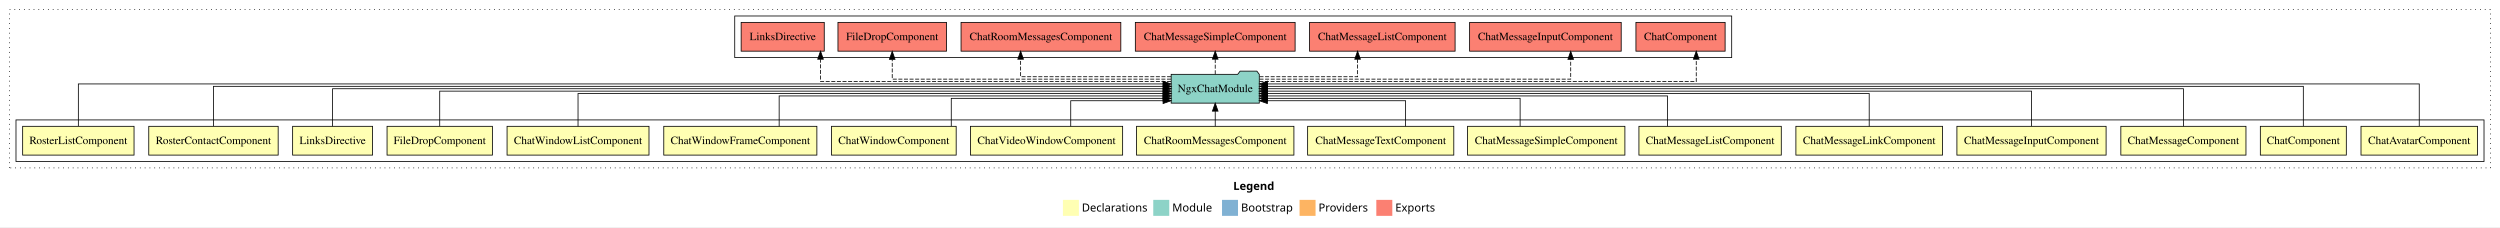
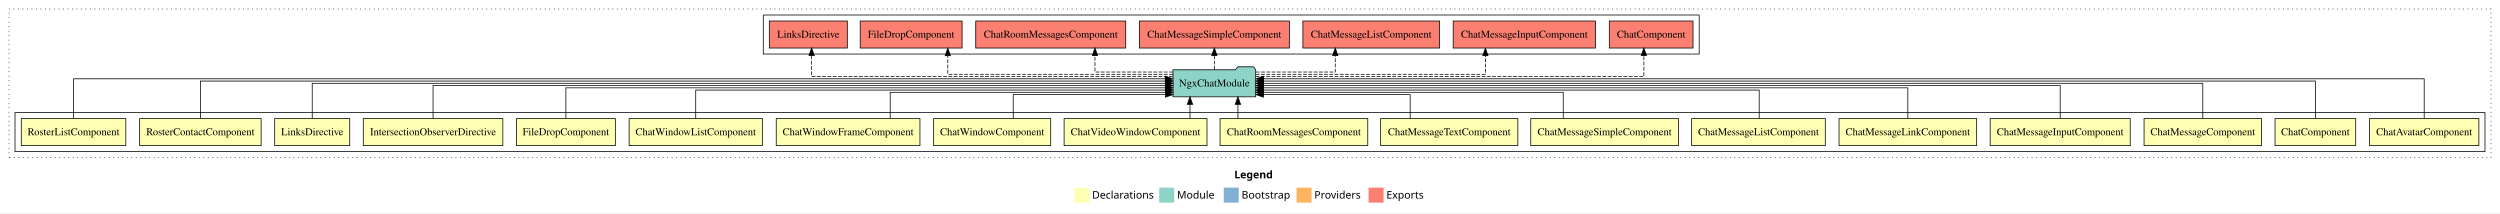
- <svg xmlns="http://www.w3.org/2000/svg" width="3127pt" height="284pt" viewBox="0.00 0.00 3127.00 284.00">
+ <svg xmlns="http://www.w3.org/2000/svg" width="3331pt" height="284pt" viewBox="0.00 0.00 3331.00 284.00">
  <g id="graph0" class="graph" transform="scale(1 1) rotate(0) translate(4 280)">
-     <polygon fill="#ffffff" stroke="transparent" points="-4,4 -4,-280 3123,-280 3123,4 -4,4" />
-     <text text-anchor="start" x="1538.509" y="-42.4" font-family="sans-serif" font-weight="bold" font-size="14.00" fill="#000000">Legend</text>
-     <polygon fill="#ffffb3" stroke="transparent" points="1325.5,-10 1325.5,-30 1345.5,-30 1345.5,-10 1325.5,-10" />
-     <text text-anchor="start" x="1349.129" y="-15.4" font-family="sans-serif" font-size="14.00" fill="#000000">  Declarations</text>
-     <polygon fill="#8dd3c7" stroke="transparent" points="1438.5,-10 1438.5,-30 1458.5,-30 1458.5,-10 1438.5,-10" />
-     <text text-anchor="start" x="1462.225" y="-15.4" font-family="sans-serif" font-size="14.00" fill="#000000">  Module</text>
-     <polygon fill="#80b1d3" stroke="transparent" points="1524.5,-10 1524.5,-30 1544.5,-30 1544.5,-10 1524.5,-10" />
-     <text text-anchor="start" x="1548.281" y="-15.4" font-family="sans-serif" font-size="14.00" fill="#000000">  Bootstrap</text>
-     <polygon fill="#fdb462" stroke="transparent" points="1621.5,-10 1621.5,-30 1641.5,-30 1641.5,-10 1621.5,-10" />
-     <text text-anchor="start" x="1645.173" y="-15.4" font-family="sans-serif" font-size="14.00" fill="#000000">  Providers</text>
-     <polygon fill="#fb8072" stroke="transparent" points="1717.5,-10 1717.5,-30 1737.5,-30 1737.5,-10 1717.5,-10" />
-     <text text-anchor="start" x="1741.226" y="-15.4" font-family="sans-serif" font-size="14.00" fill="#000000">  Exports</text>
+     <polygon fill="#ffffff" stroke="transparent" points="-4,4 -4,-280 3327,-280 3327,4 -4,4" />
+     <text text-anchor="start" x="1640.509" y="-42.4" font-family="sans-serif" font-weight="bold" font-size="14.00" fill="#000000">Legend</text>
+     <polygon fill="#ffffb3" stroke="transparent" points="1427.5,-10 1427.5,-30 1447.5,-30 1447.5,-10 1427.5,-10" />
+     <text text-anchor="start" x="1451.129" y="-15.4" font-family="sans-serif" font-size="14.00" fill="#000000">  Declarations</text>
+     <polygon fill="#8dd3c7" stroke="transparent" points="1540.5,-10 1540.5,-30 1560.5,-30 1560.5,-10 1540.5,-10" />
+     <text text-anchor="start" x="1564.225" y="-15.4" font-family="sans-serif" font-size="14.00" fill="#000000">  Module</text>
+     <polygon fill="#80b1d3" stroke="transparent" points="1626.5,-10 1626.5,-30 1646.5,-30 1646.5,-10 1626.5,-10" />
+     <text text-anchor="start" x="1650.281" y="-15.4" font-family="sans-serif" font-size="14.00" fill="#000000">  Bootstrap</text>
+     <polygon fill="#fdb462" stroke="transparent" points="1723.5,-10 1723.5,-30 1743.5,-30 1743.5,-10 1723.5,-10" />
+     <text text-anchor="start" x="1747.173" y="-15.4" font-family="sans-serif" font-size="14.00" fill="#000000">  Providers</text>
+     <polygon fill="#fb8072" stroke="transparent" points="1819.5,-10 1819.5,-30 1839.5,-30 1839.5,-10 1819.5,-10" />
+     <text text-anchor="start" x="1843.226" y="-15.4" font-family="sans-serif" font-size="14.00" fill="#000000">  Exports</text>
    <g id="clust1" class="cluster">
-       <polygon fill="none" stroke="#000000" stroke-dasharray="1,5" points="8,-70 8,-268 3111,-268 3111,-70 8,-70" />
+       <polygon fill="none" stroke="#000000" stroke-dasharray="1,5" points="8,-70 8,-268 3315,-268 3315,-70 8,-70" />
    </g>
    <g id="clust2" class="cluster">
-       <polygon fill="none" stroke="#000000" points="16,-78 16,-130 3103,-130 3103,-78 16,-78" />
-     </g>
-     <g id="clust21" class="cluster">
-       <polygon fill="none" stroke="#000000" points="915,-208 915,-260 2162,-260 2162,-208 915,-208" />
+       <polygon fill="none" stroke="#000000" points="16,-78 16,-130 3307,-130 3307,-78 16,-78" />
+     </g>
+     <g id="clust22" class="cluster">
+       <polygon fill="none" stroke="#000000" points="1013,-208 1013,-260 2260,-260 2260,-208 1013,-208" />
    </g>
    <g id="node1" class="node">
-       <polygon fill="#ffffb3" stroke="#000000" points="3094.861,-122 2949.139,-122 2949.139,-86 3094.861,-86 3094.861,-122" />
-       <text text-anchor="middle" x="3022" y="-99.8" font-family="Times,serif" font-size="14.00" fill="#000000">ChatAvatarComponent</text>
-     </g>
-     <g id="node18" class="node">
-       <polygon fill="#8dd3c7" stroke="#000000" points="1571.098,-187 1568.098,-191 1547.098,-191 1544.098,-187 1460.902,-187 1460.902,-151 1571.098,-151 1571.098,-187" />
-       <text text-anchor="middle" x="1516" y="-164.8" font-family="Times,serif" font-size="14.00" fill="#000000">NgxChatModule</text>
+       <polygon fill="#ffffb3" stroke="#000000" points="3298.861,-122 3153.139,-122 3153.139,-86 3298.861,-86 3298.861,-122" />
+       <text text-anchor="middle" x="3226" y="-99.8" font-family="Times,serif" font-size="14.00" fill="#000000">ChatAvatarComponent</text>
+     </g>
+     <g id="node19" class="node">
+       <polygon fill="#8dd3c7" stroke="#000000" points="1669.098,-187 1666.098,-191 1645.098,-191 1642.098,-187 1558.902,-187 1558.902,-151 1669.098,-151 1669.098,-187" />
+       <text text-anchor="middle" x="1614" y="-164.8" font-family="Times,serif" font-size="14.00" fill="#000000">NgxChatModule</text>
    </g>
    <g id="edge1" class="edge">
-       <path fill="none" stroke="#000000" d="M3022,-122.284C3022,-143.321 3022,-175 3022,-175 3022,-175 1581.385,-175 1581.385,-175" />
-       <polygon fill="#000000" stroke="#000000" points="1581.385,-171.5 1571.385,-175 1581.385,-178.5 1581.385,-171.5" />
+       <path fill="none" stroke="#000000" d="M3226,-122.284C3226,-143.321 3226,-175 3226,-175 3226,-175 1679.489,-175 1679.489,-175" />
+       <polygon fill="#000000" stroke="#000000" points="1679.489,-171.5 1669.489,-175 1679.489,-178.5 1679.489,-171.5" />
    </g>
    <g id="node2" class="node">
-       <polygon fill="#ffffb3" stroke="#000000" points="2930.774,-122 2823.226,-122 2823.226,-86 2930.774,-86 2930.774,-122" />
-       <text text-anchor="middle" x="2877" y="-99.8" font-family="Times,serif" font-size="14.00" fill="#000000">ChatComponent</text>
+       <polygon fill="#ffffb3" stroke="#000000" points="3134.774,-122 3027.226,-122 3027.226,-86 3134.774,-86 3134.774,-122" />
+       <text text-anchor="middle" x="3081" y="-99.8" font-family="Times,serif" font-size="14.00" fill="#000000">ChatComponent</text>
    </g>
    <g id="edge2" class="edge">
-       <path fill="none" stroke="#000000" d="M2877,-122.223C2877,-142.365 2877,-172 2877,-172 2877,-172 1581.464,-172 1581.464,-172" />
-       <polygon fill="#000000" stroke="#000000" points="1581.464,-168.5 1571.464,-172 1581.464,-175.5 1581.464,-168.5" />
+       <path fill="none" stroke="#000000" d="M3081,-122.223C3081,-142.365 3081,-172 3081,-172 3081,-172 1679.273,-172 1679.273,-172" />
+       <polygon fill="#000000" stroke="#000000" points="1679.273,-168.5 1669.273,-172 1679.273,-175.5 1679.273,-168.5" />
    </g>
    <g id="node3" class="node">
-       <polygon fill="#ffffb3" stroke="#000000" points="2805.252,-122 2648.748,-122 2648.748,-86 2805.252,-86 2805.252,-122" />
-       <text text-anchor="middle" x="2727" y="-99.8" font-family="Times,serif" font-size="14.00" fill="#000000">ChatMessageComponent</text>
+       <polygon fill="#ffffb3" stroke="#000000" points="3009.252,-122 2852.748,-122 2852.748,-86 3009.252,-86 3009.252,-122" />
+       <text text-anchor="middle" x="2931" y="-99.8" font-family="Times,serif" font-size="14.00" fill="#000000">ChatMessageComponent</text>
    </g>
    <g id="edge3" class="edge">
-       <path fill="none" stroke="#000000" d="M2727,-122.106C2727,-141.339 2727,-169 2727,-169 2727,-169 1581.181,-169 1581.181,-169" />
-       <polygon fill="#000000" stroke="#000000" points="1581.181,-165.5 1571.181,-169 1581.181,-172.5 1581.181,-165.5" />
+       <path fill="none" stroke="#000000" d="M2931,-122.106C2931,-141.339 2931,-169 2931,-169 2931,-169 1679.33,-169 1679.33,-169" />
+       <polygon fill="#000000" stroke="#000000" points="1679.33,-165.5 1669.33,-169 1679.33,-172.5 1679.33,-165.5" />
    </g>
    <g id="node4" class="node">
-       <polygon fill="#ffffb3" stroke="#000000" points="2630.303,-122 2443.697,-122 2443.697,-86 2630.303,-86 2630.303,-122" />
-       <text text-anchor="middle" x="2537" y="-99.8" font-family="Times,serif" font-size="14.00" fill="#000000">ChatMessageInputComponent</text>
+       <polygon fill="#ffffb3" stroke="#000000" points="2834.303,-122 2647.697,-122 2647.697,-86 2834.303,-86 2834.303,-122" />
+       <text text-anchor="middle" x="2741" y="-99.8" font-family="Times,serif" font-size="14.00" fill="#000000">ChatMessageInputComponent</text>
    </g>
    <g id="edge4" class="edge">
-       <path fill="none" stroke="#000000" d="M2537,-122.267C2537,-140.555 2537,-166 2537,-166 2537,-166 1581.255,-166 1581.255,-166" />
-       <polygon fill="#000000" stroke="#000000" points="1581.255,-162.5 1571.255,-166 1581.255,-169.5 1581.255,-162.5" />
+       <path fill="none" stroke="#000000" d="M2741,-122.267C2741,-140.555 2741,-166 2741,-166 2741,-166 1679.12,-166 1679.12,-166" />
+       <polygon fill="#000000" stroke="#000000" points="1679.12,-162.5 1669.12,-166 1679.12,-169.5 1679.12,-162.5" />
    </g>
    <g id="node5" class="node">
-       <polygon fill="#ffffb3" stroke="#000000" points="2425.695,-122 2242.305,-122 2242.305,-86 2425.695,-86 2425.695,-122" />
-       <text text-anchor="middle" x="2334" y="-99.8" font-family="Times,serif" font-size="14.00" fill="#000000">ChatMessageLinkComponent</text>
+       <polygon fill="#ffffb3" stroke="#000000" points="2629.695,-122 2446.305,-122 2446.305,-86 2629.695,-86 2629.695,-122" />
+       <text text-anchor="middle" x="2538" y="-99.8" font-family="Times,serif" font-size="14.00" fill="#000000">ChatMessageLinkComponent</text>
    </g>
    <g id="edge5" class="edge">
-       <path fill="none" stroke="#000000" d="M2334,-122.022C2334,-139.373 2334,-163 2334,-163 2334,-163 1581.261,-163 1581.261,-163" />
-       <polygon fill="#000000" stroke="#000000" points="1581.261,-159.5 1571.261,-163 1581.261,-166.5 1581.261,-159.5" />
+       <path fill="none" stroke="#000000" d="M2538,-122.022C2538,-139.373 2538,-163 2538,-163 2538,-163 1679.376,-163 1679.376,-163" />
+       <polygon fill="#000000" stroke="#000000" points="1679.376,-159.5 1669.376,-163 1679.376,-166.5 1679.376,-159.5" />
    </g>
    <g id="node6" class="node">
-       <polygon fill="#ffffb3" stroke="#000000" points="2224.031,-122 2045.969,-122 2045.969,-86 2224.031,-86 2224.031,-122" />
-       <text text-anchor="middle" x="2135" y="-99.8" font-family="Times,serif" font-size="14.00" fill="#000000">ChatMessageListComponent</text>
+       <polygon fill="#ffffb3" stroke="#000000" points="2428.031,-122 2249.969,-122 2249.969,-86 2428.031,-86 2428.031,-122" />
+       <text text-anchor="middle" x="2339" y="-99.8" font-family="Times,serif" font-size="14.00" fill="#000000">ChatMessageListComponent</text>
    </g>
    <g id="edge6" class="edge">
-       <path fill="none" stroke="#000000" d="M2081.702,-122.027C2081.702,-138.398 2081.702,-160 2081.702,-160 2081.702,-160 1581.272,-160 1581.272,-160" />
-       <polygon fill="#000000" stroke="#000000" points="1581.272,-156.5 1571.272,-160 1581.272,-163.5 1581.272,-156.5" />
+       <path fill="none" stroke="#000000" d="M2339.951,-122.027C2339.951,-138.398 2339.951,-160 2339.951,-160 2339.951,-160 1679.16,-160 1679.16,-160" />
+       <polygon fill="#000000" stroke="#000000" points="1679.16,-156.5 1669.16,-160 1679.16,-163.5 1679.16,-156.5" />
    </g>
    <g id="node7" class="node">
-       <polygon fill="#ffffb3" stroke="#000000" points="2028.421,-122 1831.579,-122 1831.579,-86 2028.421,-86 2028.421,-122" />
-       <text text-anchor="middle" x="1930" y="-99.8" font-family="Times,serif" font-size="14.00" fill="#000000">ChatMessageSimpleComponent</text>
+       <polygon fill="#ffffb3" stroke="#000000" points="2232.421,-122 2035.579,-122 2035.579,-86 2232.421,-86 2232.421,-122" />
+       <text text-anchor="middle" x="2134" y="-99.8" font-family="Times,serif" font-size="14.00" fill="#000000">ChatMessageSimpleComponent</text>
    </g>
    <g id="edge7" class="edge">
-       <path fill="none" stroke="#000000" d="M1897.366,-122.24C1897.366,-137.571 1897.366,-157 1897.366,-157 1897.366,-157 1581.454,-157 1581.454,-157" />
-       <polygon fill="#000000" stroke="#000000" points="1581.454,-153.5 1571.454,-157 1581.454,-160.5 1581.454,-153.5" />
+       <path fill="none" stroke="#000000" d="M2078.846,-122.24C2078.846,-137.571 2078.846,-157 2078.846,-157 2078.846,-157 1679.149,-157 1679.149,-157" />
+       <polygon fill="#000000" stroke="#000000" points="1679.149,-153.5 1669.149,-157 1679.149,-160.5 1679.149,-153.5" />
    </g>
    <g id="node8" class="node">
-       <polygon fill="#ffffb3" stroke="#000000" points="1814.41,-122 1631.59,-122 1631.59,-86 1814.41,-86 1814.41,-122" />
-       <text text-anchor="middle" x="1723" y="-99.8" font-family="Times,serif" font-size="14.00" fill="#000000">ChatMessageTextComponent</text>
+       <polygon fill="#ffffb3" stroke="#000000" points="2018.41,-122 1835.59,-122 1835.59,-86 2018.41,-86 2018.41,-122" />
+       <text text-anchor="middle" x="1927" y="-99.8" font-family="Times,serif" font-size="14.00" fill="#000000">ChatMessageTextComponent</text>
    </g>
    <g id="edge8" class="edge">
-       <path fill="none" stroke="#000000" d="M1754.131,-122.051C1754.131,-136.373 1754.131,-154 1754.131,-154 1754.131,-154 1581.231,-154 1581.231,-154" />
-       <polygon fill="#000000" stroke="#000000" points="1581.231,-150.5 1571.231,-154 1581.231,-157.5 1581.231,-150.5" />
+       <path fill="none" stroke="#000000" d="M1874.905,-122.051C1874.905,-136.373 1874.905,-154 1874.905,-154 1874.905,-154 1679.331,-154 1679.331,-154" />
+       <polygon fill="#000000" stroke="#000000" points="1679.331,-150.5 1669.331,-154 1679.331,-157.5 1679.331,-150.5" />
    </g>
    <g id="node9" class="node">
-       <polygon fill="#ffffb3" stroke="#000000" points="1614.424,-122 1417.576,-122 1417.576,-86 1614.424,-86 1614.424,-122" />
-       <text text-anchor="middle" x="1516" y="-99.8" font-family="Times,serif" font-size="14.00" fill="#000000">ChatRoomMessagesComponent</text>
+       <polygon fill="#ffffb3" stroke="#000000" points="1818.424,-122 1621.576,-122 1621.576,-86 1818.424,-86 1818.424,-122" />
+       <text text-anchor="middle" x="1720" y="-99.8" font-family="Times,serif" font-size="14.00" fill="#000000">ChatRoomMessagesComponent</text>
    </g>
    <g id="edge9" class="edge">
-       <path fill="none" stroke="#000000" d="M1516,-122.106C1516,-122.106 1516,-140.991 1516,-140.991" />
-       <polygon fill="#000000" stroke="#000000" points="1512.5,-140.991 1516,-150.991 1519.5,-140.991 1512.5,-140.991" />
+       <path fill="none" stroke="#000000" d="M1645.419,-122.106C1645.419,-122.106 1645.419,-140.991 1645.419,-140.991" />
+       <polygon fill="#000000" stroke="#000000" points="1641.919,-140.991 1645.419,-150.991 1648.919,-140.991 1641.919,-140.991" />
    </g>
    <g id="node10" class="node">
-       <polygon fill="#ffffb3" stroke="#000000" points="1400.198,-122 1209.802,-122 1209.802,-86 1400.198,-86 1400.198,-122" />
-       <text text-anchor="middle" x="1305" y="-99.8" font-family="Times,serif" font-size="14.00" fill="#000000">ChatVideoWindowComponent</text>
+       <polygon fill="#ffffb3" stroke="#000000" points="1604.198,-122 1413.802,-122 1413.802,-86 1604.198,-86 1604.198,-122" />
+       <text text-anchor="middle" x="1509" y="-99.8" font-family="Times,serif" font-size="14.00" fill="#000000">ChatVideoWindowComponent</text>
    </g>
    <g id="edge10" class="edge">
-       <path fill="none" stroke="#000000" d="M1335.275,-122.051C1335.275,-136.373 1335.275,-154 1335.275,-154 1335.275,-154 1450.794,-154 1450.794,-154" />
-       <polygon fill="#000000" stroke="#000000" points="1450.794,-157.5 1460.794,-154 1450.794,-150.5 1450.794,-157.5" />
+       <path fill="none" stroke="#000000" d="M1581.525,-122.106C1581.525,-122.106 1581.525,-140.991 1581.525,-140.991" />
+       <polygon fill="#000000" stroke="#000000" points="1578.025,-140.991 1581.525,-150.991 1585.025,-140.991 1578.025,-140.991" />
    </g>
    <g id="node11" class="node">
-       <polygon fill="#ffffb3" stroke="#000000" points="1191.986,-122 1036.014,-122 1036.014,-86 1191.986,-86 1191.986,-122" />
-       <text text-anchor="middle" x="1114" y="-99.8" font-family="Times,serif" font-size="14.00" fill="#000000">ChatWindowComponent</text>
+       <polygon fill="#ffffb3" stroke="#000000" points="1395.986,-122 1240.014,-122 1240.014,-86 1395.986,-86 1395.986,-122" />
+       <text text-anchor="middle" x="1318" y="-99.8" font-family="Times,serif" font-size="14.00" fill="#000000">ChatWindowComponent</text>
    </g>
    <g id="edge11" class="edge">
-       <path fill="none" stroke="#000000" d="M1185.841,-122.24C1185.841,-137.571 1185.841,-157 1185.841,-157 1185.841,-157 1450.739,-157 1450.739,-157" />
-       <polygon fill="#000000" stroke="#000000" points="1450.739,-160.5 1460.739,-157 1450.739,-153.5 1450.739,-160.5" />
+       <path fill="none" stroke="#000000" d="M1346.016,-122.051C1346.016,-136.373 1346.016,-154 1346.016,-154 1346.016,-154 1548.798,-154 1548.798,-154" />
+       <polygon fill="#000000" stroke="#000000" points="1548.798,-157.5 1558.798,-154 1548.798,-150.5 1548.798,-157.5" />
    </g>
    <g id="node12" class="node">
-       <polygon fill="#ffffb3" stroke="#000000" points="1017.749,-122 826.251,-122 826.251,-86 1017.749,-86 1017.749,-122" />
-       <text text-anchor="middle" x="922" y="-99.8" font-family="Times,serif" font-size="14.00" fill="#000000">ChatWindowFrameComponent</text>
+       <polygon fill="#ffffb3" stroke="#000000" points="1221.749,-122 1030.251,-122 1030.251,-86 1221.749,-86 1221.749,-122" />
+       <text text-anchor="middle" x="1126" y="-99.8" font-family="Times,serif" font-size="14.00" fill="#000000">ChatWindowFrameComponent</text>
    </g>
    <g id="edge12" class="edge">
-       <path fill="none" stroke="#000000" d="M970.57,-122.027C970.57,-138.398 970.57,-160 970.57,-160 970.57,-160 1450.7,-160 1450.7,-160" />
-       <polygon fill="#000000" stroke="#000000" points="1450.7,-163.5 1460.7,-160 1450.7,-156.5 1450.7,-163.5" />
+       <path fill="none" stroke="#000000" d="M1182.093,-122.24C1182.093,-137.571 1182.093,-157 1182.093,-157 1182.093,-157 1548.86,-157 1548.86,-157" />
+       <polygon fill="#000000" stroke="#000000" points="1548.86,-160.5 1558.86,-157 1548.86,-153.5 1548.86,-160.5" />
    </g>
    <g id="node13" class="node">
-       <polygon fill="#ffffb3" stroke="#000000" points="807.765,-122 630.235,-122 630.235,-86 807.765,-86 807.765,-122" />
-       <text text-anchor="middle" x="719" y="-99.8" font-family="Times,serif" font-size="14.00" fill="#000000">ChatWindowListComponent</text>
+       <polygon fill="#ffffb3" stroke="#000000" points="1011.765,-122 834.235,-122 834.235,-86 1011.765,-86 1011.765,-122" />
+       <text text-anchor="middle" x="923" y="-99.8" font-family="Times,serif" font-size="14.00" fill="#000000">ChatWindowListComponent</text>
    </g>
    <g id="edge13" class="edge">
-       <path fill="none" stroke="#000000" d="M719,-122.022C719,-139.373 719,-163 719,-163 719,-163 1450.905,-163 1450.905,-163" />
-       <polygon fill="#000000" stroke="#000000" points="1450.905,-166.5 1460.905,-163 1450.905,-159.5 1450.905,-166.5" />
+       <path fill="none" stroke="#000000" d="M923,-122.027C923,-138.398 923,-160 923,-160 923,-160 1548.911,-160 1548.911,-160" />
+       <polygon fill="#000000" stroke="#000000" points="1548.911,-163.5 1558.911,-160 1548.911,-156.5 1548.911,-163.5" />
    </g>
    <g id="node14" class="node">
-       <polygon fill="#ffffb3" stroke="#000000" points="611.878,-122 480.122,-122 480.122,-86 611.878,-86 611.878,-122" />
-       <text text-anchor="middle" x="546" y="-99.8" font-family="Times,serif" font-size="14.00" fill="#000000">FileDropComponent</text>
+       <polygon fill="#ffffb3" stroke="#000000" points="815.878,-122 684.122,-122 684.122,-86 815.878,-86 815.878,-122" />
+       <text text-anchor="middle" x="750" y="-99.8" font-family="Times,serif" font-size="14.00" fill="#000000">FileDropComponent</text>
    </g>
    <g id="edge14" class="edge">
-       <path fill="none" stroke="#000000" d="M546,-122.267C546,-140.555 546,-166 546,-166 546,-166 1450.717,-166 1450.717,-166" />
-       <polygon fill="#000000" stroke="#000000" points="1450.717,-169.5 1460.717,-166 1450.717,-162.5 1450.717,-169.5" />
+       <path fill="none" stroke="#000000" d="M750,-122.022C750,-139.373 750,-163 750,-163 750,-163 1548.639,-163 1548.639,-163" />
+       <polygon fill="#000000" stroke="#000000" points="1548.639,-166.5 1558.639,-163 1548.639,-159.5 1548.639,-166.5" />
    </g>
    <g id="node15" class="node">
+       <polygon fill="#ffffb3" stroke="#000000" points="665.966,-122 480.034,-122 480.034,-86 665.966,-86 665.966,-122" />
+       <text text-anchor="middle" x="573" y="-99.8" font-family="Times,serif" font-size="14.00" fill="#000000">IntersectionObserverDirective</text>
+     </g>
+     <g id="edge15" class="edge">
+       <path fill="none" stroke="#000000" d="M573,-122.267C573,-140.555 573,-166 573,-166 573,-166 1548.766,-166 1548.766,-166" />
+       <polygon fill="#000000" stroke="#000000" points="1548.766,-169.5 1558.766,-166 1548.766,-162.5 1548.766,-169.5" />
+     </g>
+     <g id="node16" class="node">
      <polygon fill="#ffffb3" stroke="#000000" points="461.971,-122 362.029,-122 362.029,-86 461.971,-86 461.971,-122" />
      <text text-anchor="middle" x="412" y="-99.8" font-family="Times,serif" font-size="14.00" fill="#000000">LinksDirective</text>
    </g>
-     <g id="edge15" class="edge">
-       <path fill="none" stroke="#000000" d="M412,-122.106C412,-141.339 412,-169 412,-169 412,-169 1450.875,-169 1450.875,-169" />
-       <polygon fill="#000000" stroke="#000000" points="1450.875,-172.5 1460.875,-169 1450.875,-165.5 1450.875,-172.5" />
-     </g>
-     <g id="node16" class="node">
+     <g id="edge16" class="edge">
+       <path fill="none" stroke="#000000" d="M412,-122.106C412,-141.339 412,-169 412,-169 412,-169 1548.833,-169 1548.833,-169" />
+       <polygon fill="#000000" stroke="#000000" points="1548.833,-172.5 1558.833,-169 1548.833,-165.5 1548.833,-172.5" />
+     </g>
+     <g id="node17" class="node">
      <polygon fill="#ffffb3" stroke="#000000" points="343.927,-122 182.073,-122 182.073,-86 343.927,-86 343.927,-122" />
      <text text-anchor="middle" x="263" y="-99.8" font-family="Times,serif" font-size="14.00" fill="#000000">RosterContactComponent</text>
    </g>
-     <g id="edge16" class="edge">
-       <path fill="none" stroke="#000000" d="M263,-122.223C263,-142.365 263,-172 263,-172 263,-172 1450.95,-172 1450.95,-172" />
-       <polygon fill="#000000" stroke="#000000" points="1450.95,-175.5 1460.95,-172 1450.95,-168.5 1450.95,-175.5" />
-     </g>
-     <g id="node17" class="node">
+     <g id="edge17" class="edge">
+       <path fill="none" stroke="#000000" d="M263,-122.223C263,-142.365 263,-172 263,-172 263,-172 1548.944,-172 1548.944,-172" />
+       <polygon fill="#000000" stroke="#000000" points="1548.944,-175.5 1558.944,-172 1548.944,-168.5 1548.944,-175.5" />
+     </g>
+     <g id="node18" class="node">
      <polygon fill="#ffffb3" stroke="#000000" points="163.658,-122 24.342,-122 24.342,-86 163.658,-86 163.658,-122" />
      <text text-anchor="middle" x="94" y="-99.8" font-family="Times,serif" font-size="14.00" fill="#000000">RosterListComponent</text>
    </g>
-     <g id="edge17" class="edge">
-       <path fill="none" stroke="#000000" d="M94,-122.284C94,-143.321 94,-175 94,-175 94,-175 1450.692,-175 1450.692,-175" />
-       <polygon fill="#000000" stroke="#000000" points="1450.692,-178.5 1460.692,-175 1450.692,-171.5 1450.692,-178.5" />
-     </g>
-     <g id="node19" class="node">
-       <polygon fill="#fb8072" stroke="#000000" points="2153.774,-252 2042.226,-252 2042.226,-216 2153.774,-216 2153.774,-252" />
-       <text text-anchor="middle" x="2098" y="-229.8" font-family="Times,serif" font-size="14.00" fill="#000000">ChatComponent </text>
-     </g>
    <g id="edge18" class="edge">
-       <path fill="none" stroke="#000000" stroke-dasharray="5,2" d="M1571.257,-178C1719.996,-178 2117.67,-178 2117.67,-178 2117.67,-178 2117.67,-205.973 2117.67,-205.973" />
-       <polygon fill="#000000" stroke="#000000" points="2114.17,-205.973 2117.67,-215.973 2121.17,-205.973 2114.17,-205.973" />
+       <path fill="none" stroke="#000000" d="M94,-122.284C94,-143.321 94,-175 94,-175 94,-175 1548.553,-175 1548.553,-175" />
+       <polygon fill="#000000" stroke="#000000" points="1548.553,-178.5 1558.553,-175 1548.553,-171.5 1548.553,-178.5" />
    </g>
    <g id="node20" class="node">
-       <polygon fill="#fb8072" stroke="#000000" points="2023.803,-252 1834.197,-252 1834.197,-216 2023.803,-216 2023.803,-252" />
-       <text text-anchor="middle" x="1929" y="-229.8" font-family="Times,serif" font-size="14.00" fill="#000000">ChatMessageInputComponent </text>
+       <polygon fill="#fb8072" stroke="#000000" points="2251.774,-252 2140.226,-252 2140.226,-216 2251.774,-216 2251.774,-252" />
+       <text text-anchor="middle" x="2196" y="-229.8" font-family="Times,serif" font-size="14.00" fill="#000000">ChatComponent </text>
    </g>
    <g id="edge19" class="edge">
-       <path fill="none" stroke="#000000" stroke-dasharray="5,2" d="M1571.414,-181C1690.606,-181 1960.634,-181 1960.634,-181 1960.634,-181 1960.634,-205.76 1960.634,-205.76" />
-       <polygon fill="#000000" stroke="#000000" points="1957.134,-205.76 1960.634,-215.76 1964.134,-205.76 1957.134,-205.76" />
+       <path fill="none" stroke="#000000" stroke-dasharray="5,2" d="M1669.133,-178C1812.564,-178 2186.287,-178 2186.287,-178 2186.287,-178 2186.287,-205.973 2186.287,-205.973" />
+       <polygon fill="#000000" stroke="#000000" points="2182.787,-205.973 2186.287,-215.973 2189.787,-205.973 2182.787,-205.973" />
    </g>
    <g id="node21" class="node">
-       <polygon fill="#fb8072" stroke="#000000" points="1816.03,-252 1633.97,-252 1633.97,-216 1816.03,-216 1816.03,-252" />
-       <text text-anchor="middle" x="1725" y="-229.8" font-family="Times,serif" font-size="14.00" fill="#000000">ChatMessageListComponent </text>
+       <polygon fill="#fb8072" stroke="#000000" points="2121.803,-252 1932.197,-252 1932.197,-216 2121.803,-216 2121.803,-252" />
+       <text text-anchor="middle" x="2027" y="-229.8" font-family="Times,serif" font-size="14.00" fill="#000000">ChatMessageInputComponent </text>
    </g>
    <g id="edge20" class="edge">
-       <path fill="none" stroke="#000000" stroke-dasharray="5,2" d="M1571.363,-184C1623.632,-184 1694.058,-184 1694.058,-184 1694.058,-184 1694.058,-205.949 1694.058,-205.949" />
-       <polygon fill="#000000" stroke="#000000" points="1690.558,-205.949 1694.058,-215.949 1697.558,-205.949 1690.558,-205.949" />
+       <path fill="none" stroke="#000000" stroke-dasharray="5,2" d="M1669.244,-181C1770.414,-181 1975.152,-181 1975.152,-181 1975.152,-181 1975.152,-205.76 1975.152,-205.76" />
+       <polygon fill="#000000" stroke="#000000" points="1971.652,-205.76 1975.152,-215.76 1978.652,-205.76 1971.652,-205.76" />
    </g>
    <g id="node22" class="node">
-       <polygon fill="#fb8072" stroke="#000000" points="1615.921,-252 1416.079,-252 1416.079,-216 1615.921,-216 1615.921,-252" />
-       <text text-anchor="middle" x="1516" y="-229.8" font-family="Times,serif" font-size="14.00" fill="#000000">ChatMessageSimpleComponent </text>
+       <polygon fill="#fb8072" stroke="#000000" points="1914.03,-252 1731.97,-252 1731.97,-216 1914.03,-216 1914.03,-252" />
+       <text text-anchor="middle" x="1823" y="-229.8" font-family="Times,serif" font-size="14.00" fill="#000000">ChatMessageListComponent </text>
    </g>
    <g id="edge21" class="edge">
-       <path fill="none" stroke="#000000" stroke-dasharray="5,2" d="M1516,-187.106C1516,-187.106 1516,-205.991 1516,-205.991" />
-       <polygon fill="#000000" stroke="#000000" points="1512.5,-205.991 1516,-215.991 1519.5,-205.991 1512.5,-205.991" />
+       <path fill="none" stroke="#000000" stroke-dasharray="5,2" d="M1669.441,-184C1716.041,-184 1775.098,-184 1775.098,-184 1775.098,-184 1775.098,-205.949 1775.098,-205.949" />
+       <polygon fill="#000000" stroke="#000000" points="1771.598,-205.949 1775.098,-215.949 1778.598,-205.949 1771.598,-205.949" />
    </g>
    <g id="node23" class="node">
-       <polygon fill="#fb8072" stroke="#000000" points="1397.924,-252 1198.076,-252 1198.076,-216 1397.924,-216 1397.924,-252" />
-       <text text-anchor="middle" x="1298" y="-229.8" font-family="Times,serif" font-size="14.00" fill="#000000">ChatRoomMessagesComponent </text>
+       <polygon fill="#fb8072" stroke="#000000" points="1713.921,-252 1514.079,-252 1514.079,-216 1713.921,-216 1713.921,-252" />
+       <text text-anchor="middle" x="1614" y="-229.8" font-family="Times,serif" font-size="14.00" fill="#000000">ChatMessageSimpleComponent </text>
    </g>
    <g id="edge22" class="edge">
-       <path fill="none" stroke="#000000" stroke-dasharray="5,2" d="M1460.766,-184C1388.949,-184 1272.588,-184 1272.588,-184 1272.588,-184 1272.588,-205.949 1272.588,-205.949" />
-       <polygon fill="#000000" stroke="#000000" points="1269.088,-205.949 1272.588,-215.949 1276.088,-205.949 1269.088,-205.949" />
+       <path fill="none" stroke="#000000" stroke-dasharray="5,2" d="M1614,-187.106C1614,-187.106 1614,-205.991 1614,-205.991" />
+       <polygon fill="#000000" stroke="#000000" points="1610.5,-205.991 1614,-215.991 1617.5,-205.991 1610.5,-205.991" />
    </g>
    <g id="node24" class="node">
-       <polygon fill="#fb8072" stroke="#000000" points="1179.879,-252 1044.121,-252 1044.121,-216 1179.879,-216 1179.879,-252" />
-       <text text-anchor="middle" x="1112" y="-229.8" font-family="Times,serif" font-size="14.00" fill="#000000">FileDropComponent </text>
+       <polygon fill="#fb8072" stroke="#000000" points="1495.924,-252 1296.076,-252 1296.076,-216 1495.924,-216 1495.924,-252" />
+       <text text-anchor="middle" x="1396" y="-229.8" font-family="Times,serif" font-size="14.00" fill="#000000">ChatRoomMessagesComponent </text>
    </g>
    <g id="edge23" class="edge">
-       <path fill="none" stroke="#000000" stroke-dasharray="5,2" d="M1460.673,-181C1350.027,-181 1112,-181 1112,-181 1112,-181 1112,-205.76 1112,-205.76" />
-       <polygon fill="#000000" stroke="#000000" points="1108.5,-205.76 1112,-215.76 1115.5,-205.76 1108.5,-205.76" />
+       <path fill="none" stroke="#000000" stroke-dasharray="5,2" d="M1558.812,-184C1512.869,-184 1454.931,-184 1454.931,-184 1454.931,-184 1454.931,-205.949 1454.931,-205.949" />
+       <polygon fill="#000000" stroke="#000000" points="1451.431,-205.949 1454.931,-215.949 1458.431,-205.949 1451.431,-205.949" />
    </g>
    <g id="node25" class="node">
-       <polygon fill="#fb8072" stroke="#000000" points="1026.972,-252 923.028,-252 923.028,-216 1026.972,-216 1026.972,-252" />
-       <text text-anchor="middle" x="975" y="-229.8" font-family="Times,serif" font-size="14.00" fill="#000000">LinksDirective </text>
+       <polygon fill="#fb8072" stroke="#000000" points="1277.879,-252 1142.121,-252 1142.121,-216 1277.879,-216 1277.879,-252" />
+       <text text-anchor="middle" x="1210" y="-229.8" font-family="Times,serif" font-size="14.00" fill="#000000">FileDropComponent </text>
    </g>
    <g id="edge24" class="edge">
-       <path fill="none" stroke="#000000" stroke-dasharray="5,2" d="M1460.804,-178C1331.976,-178 1022.305,-178 1022.305,-178 1022.305,-178 1022.305,-205.973 1022.305,-205.973" />
-       <polygon fill="#000000" stroke="#000000" points="1018.805,-205.973 1022.305,-215.973 1025.805,-205.973 1018.805,-205.973" />
+       <path fill="none" stroke="#000000" stroke-dasharray="5,2" d="M1558.897,-181C1459.142,-181 1258.848,-181 1258.848,-181 1258.848,-181 1258.848,-205.76 1258.848,-205.76" />
+       <polygon fill="#000000" stroke="#000000" points="1255.348,-205.76 1258.848,-215.76 1262.348,-205.76 1255.348,-205.76" />
+     </g>
+     <g id="node26" class="node">
+       <polygon fill="#fb8072" stroke="#000000" points="1124.972,-252 1021.028,-252 1021.028,-216 1124.972,-216 1124.972,-252" />
+       <text text-anchor="middle" x="1073" y="-229.8" font-family="Times,serif" font-size="14.00" fill="#000000">LinksDirective </text>
+     </g>
+     <g id="edge25" class="edge">
+       <path fill="none" stroke="#000000" stroke-dasharray="5,2" d="M1558.599,-178C1421.506,-178 1077.43,-178 1077.43,-178 1077.43,-178 1077.43,-205.973 1077.43,-205.973" />
+       <polygon fill="#000000" stroke="#000000" points="1073.93,-205.973 1077.43,-215.973 1080.93,-205.973 1073.93,-205.973" />
    </g>
  </g>
</svg>
